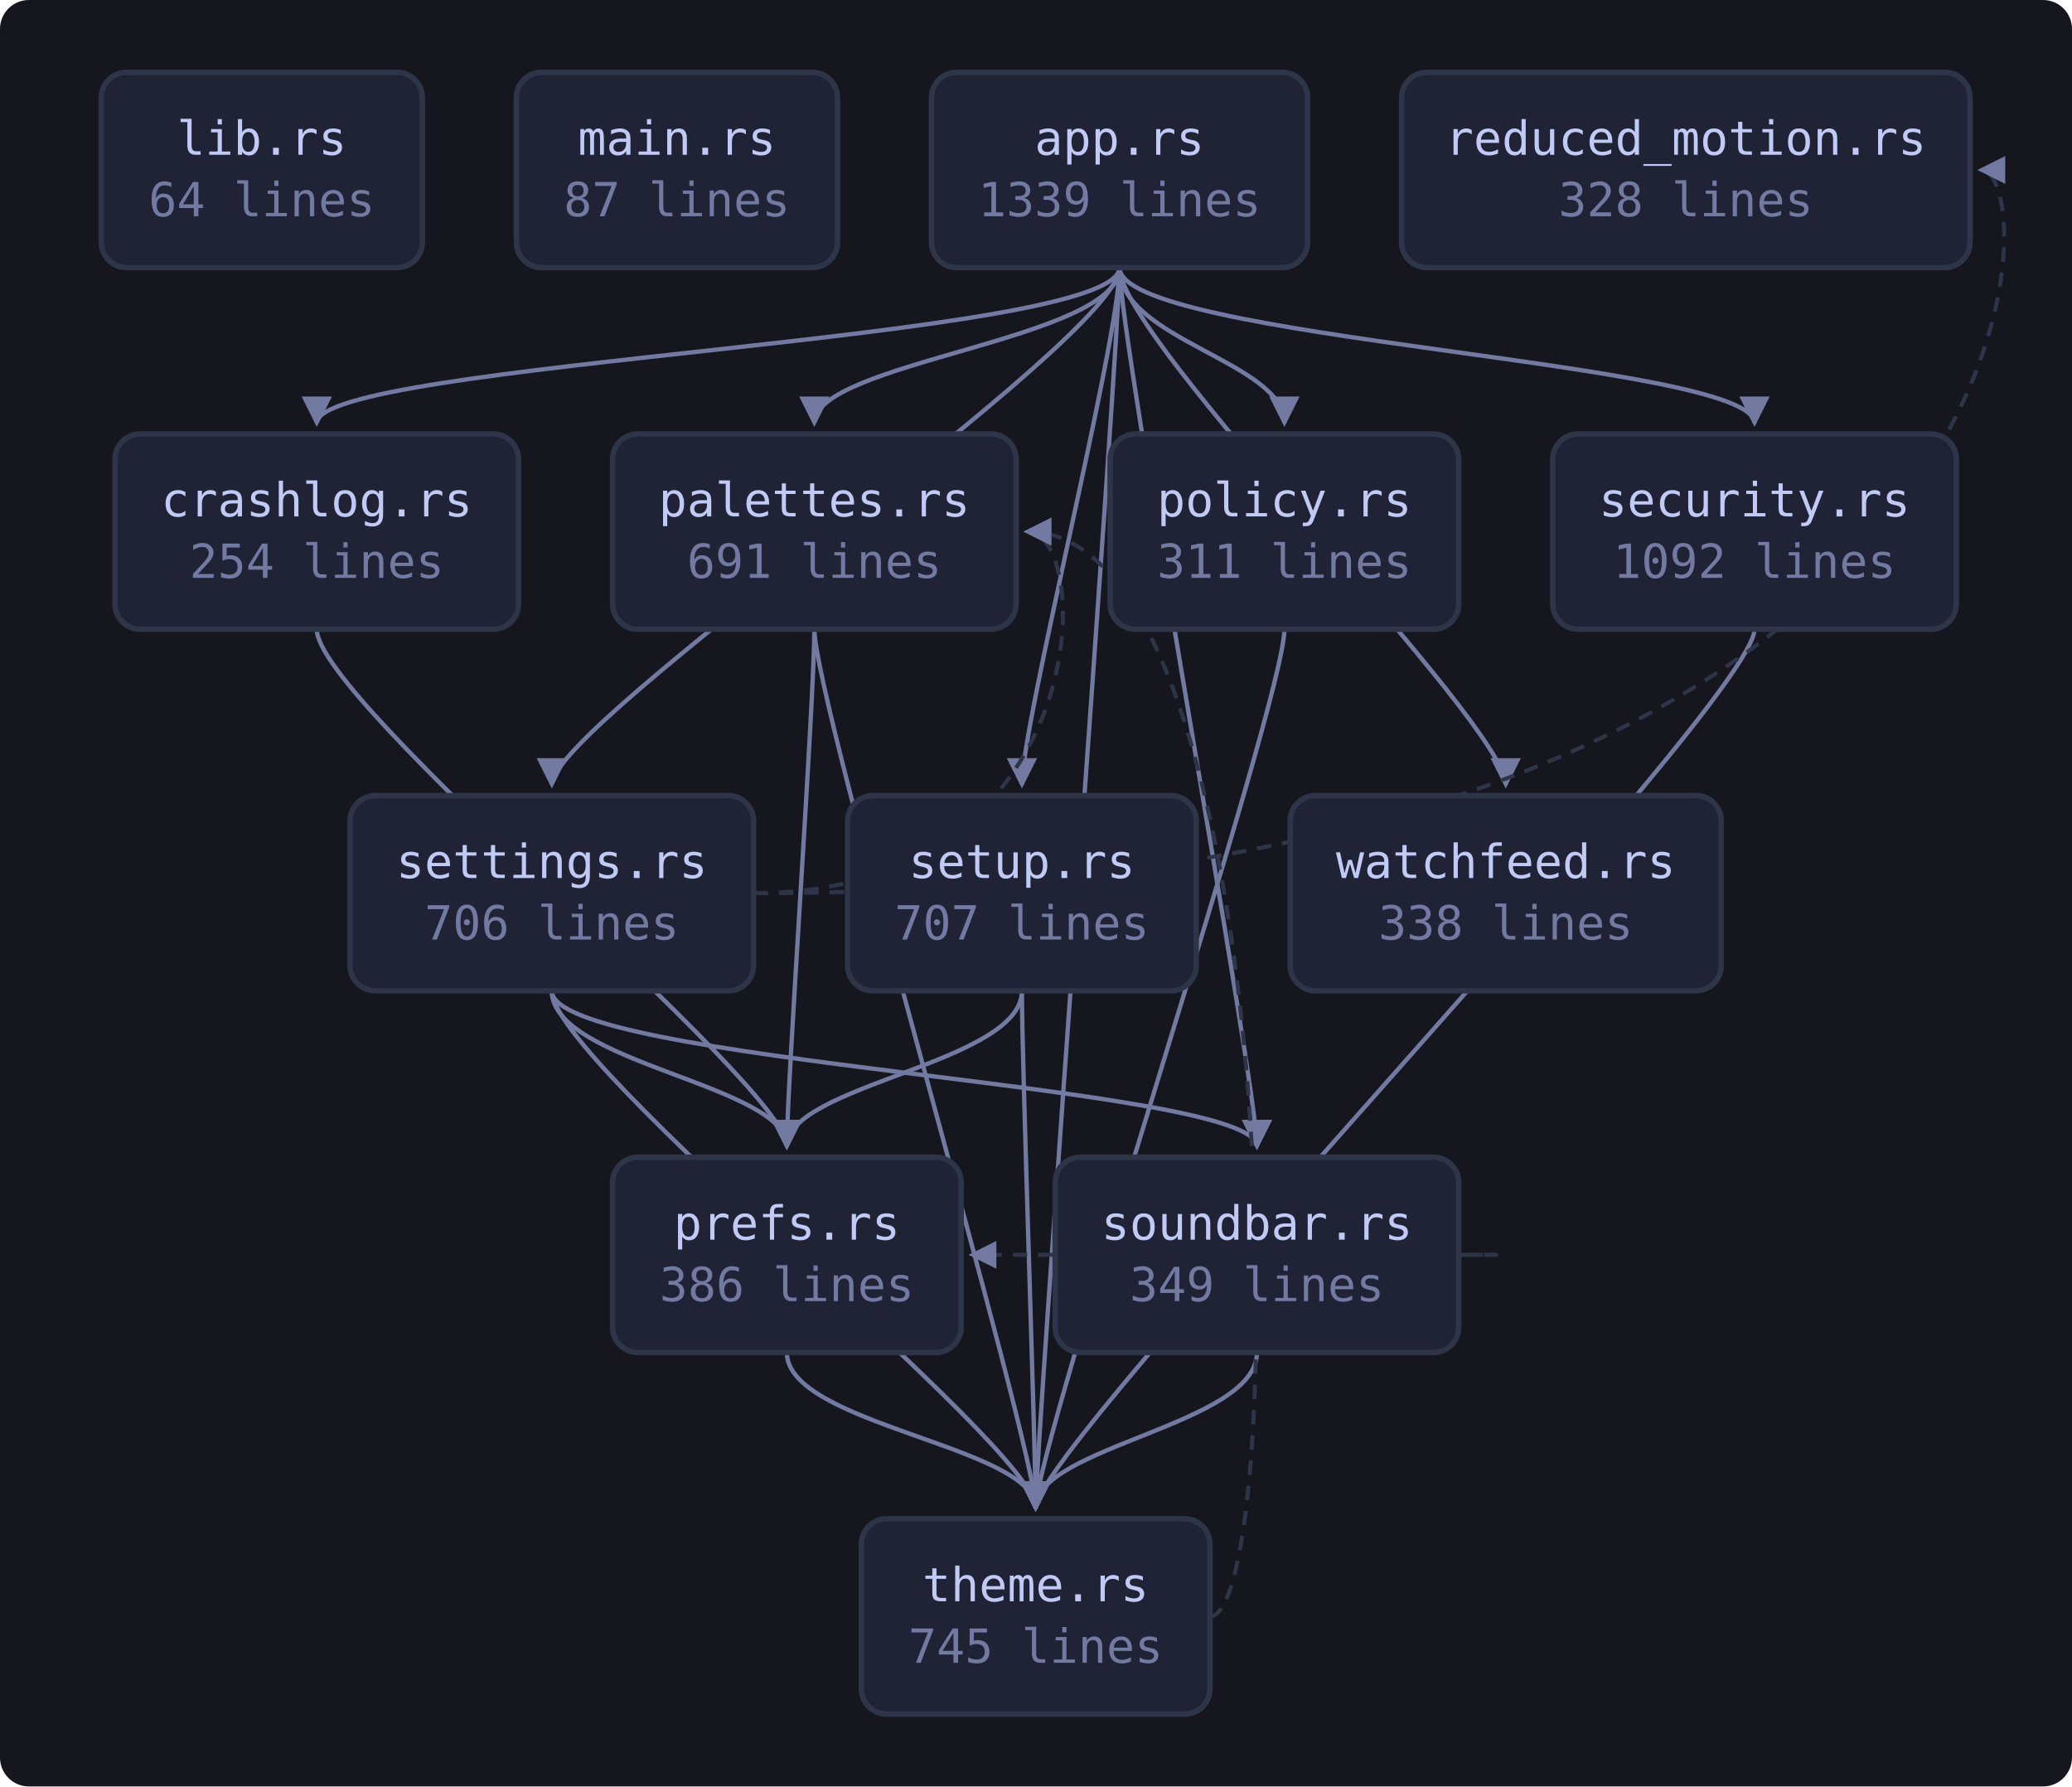
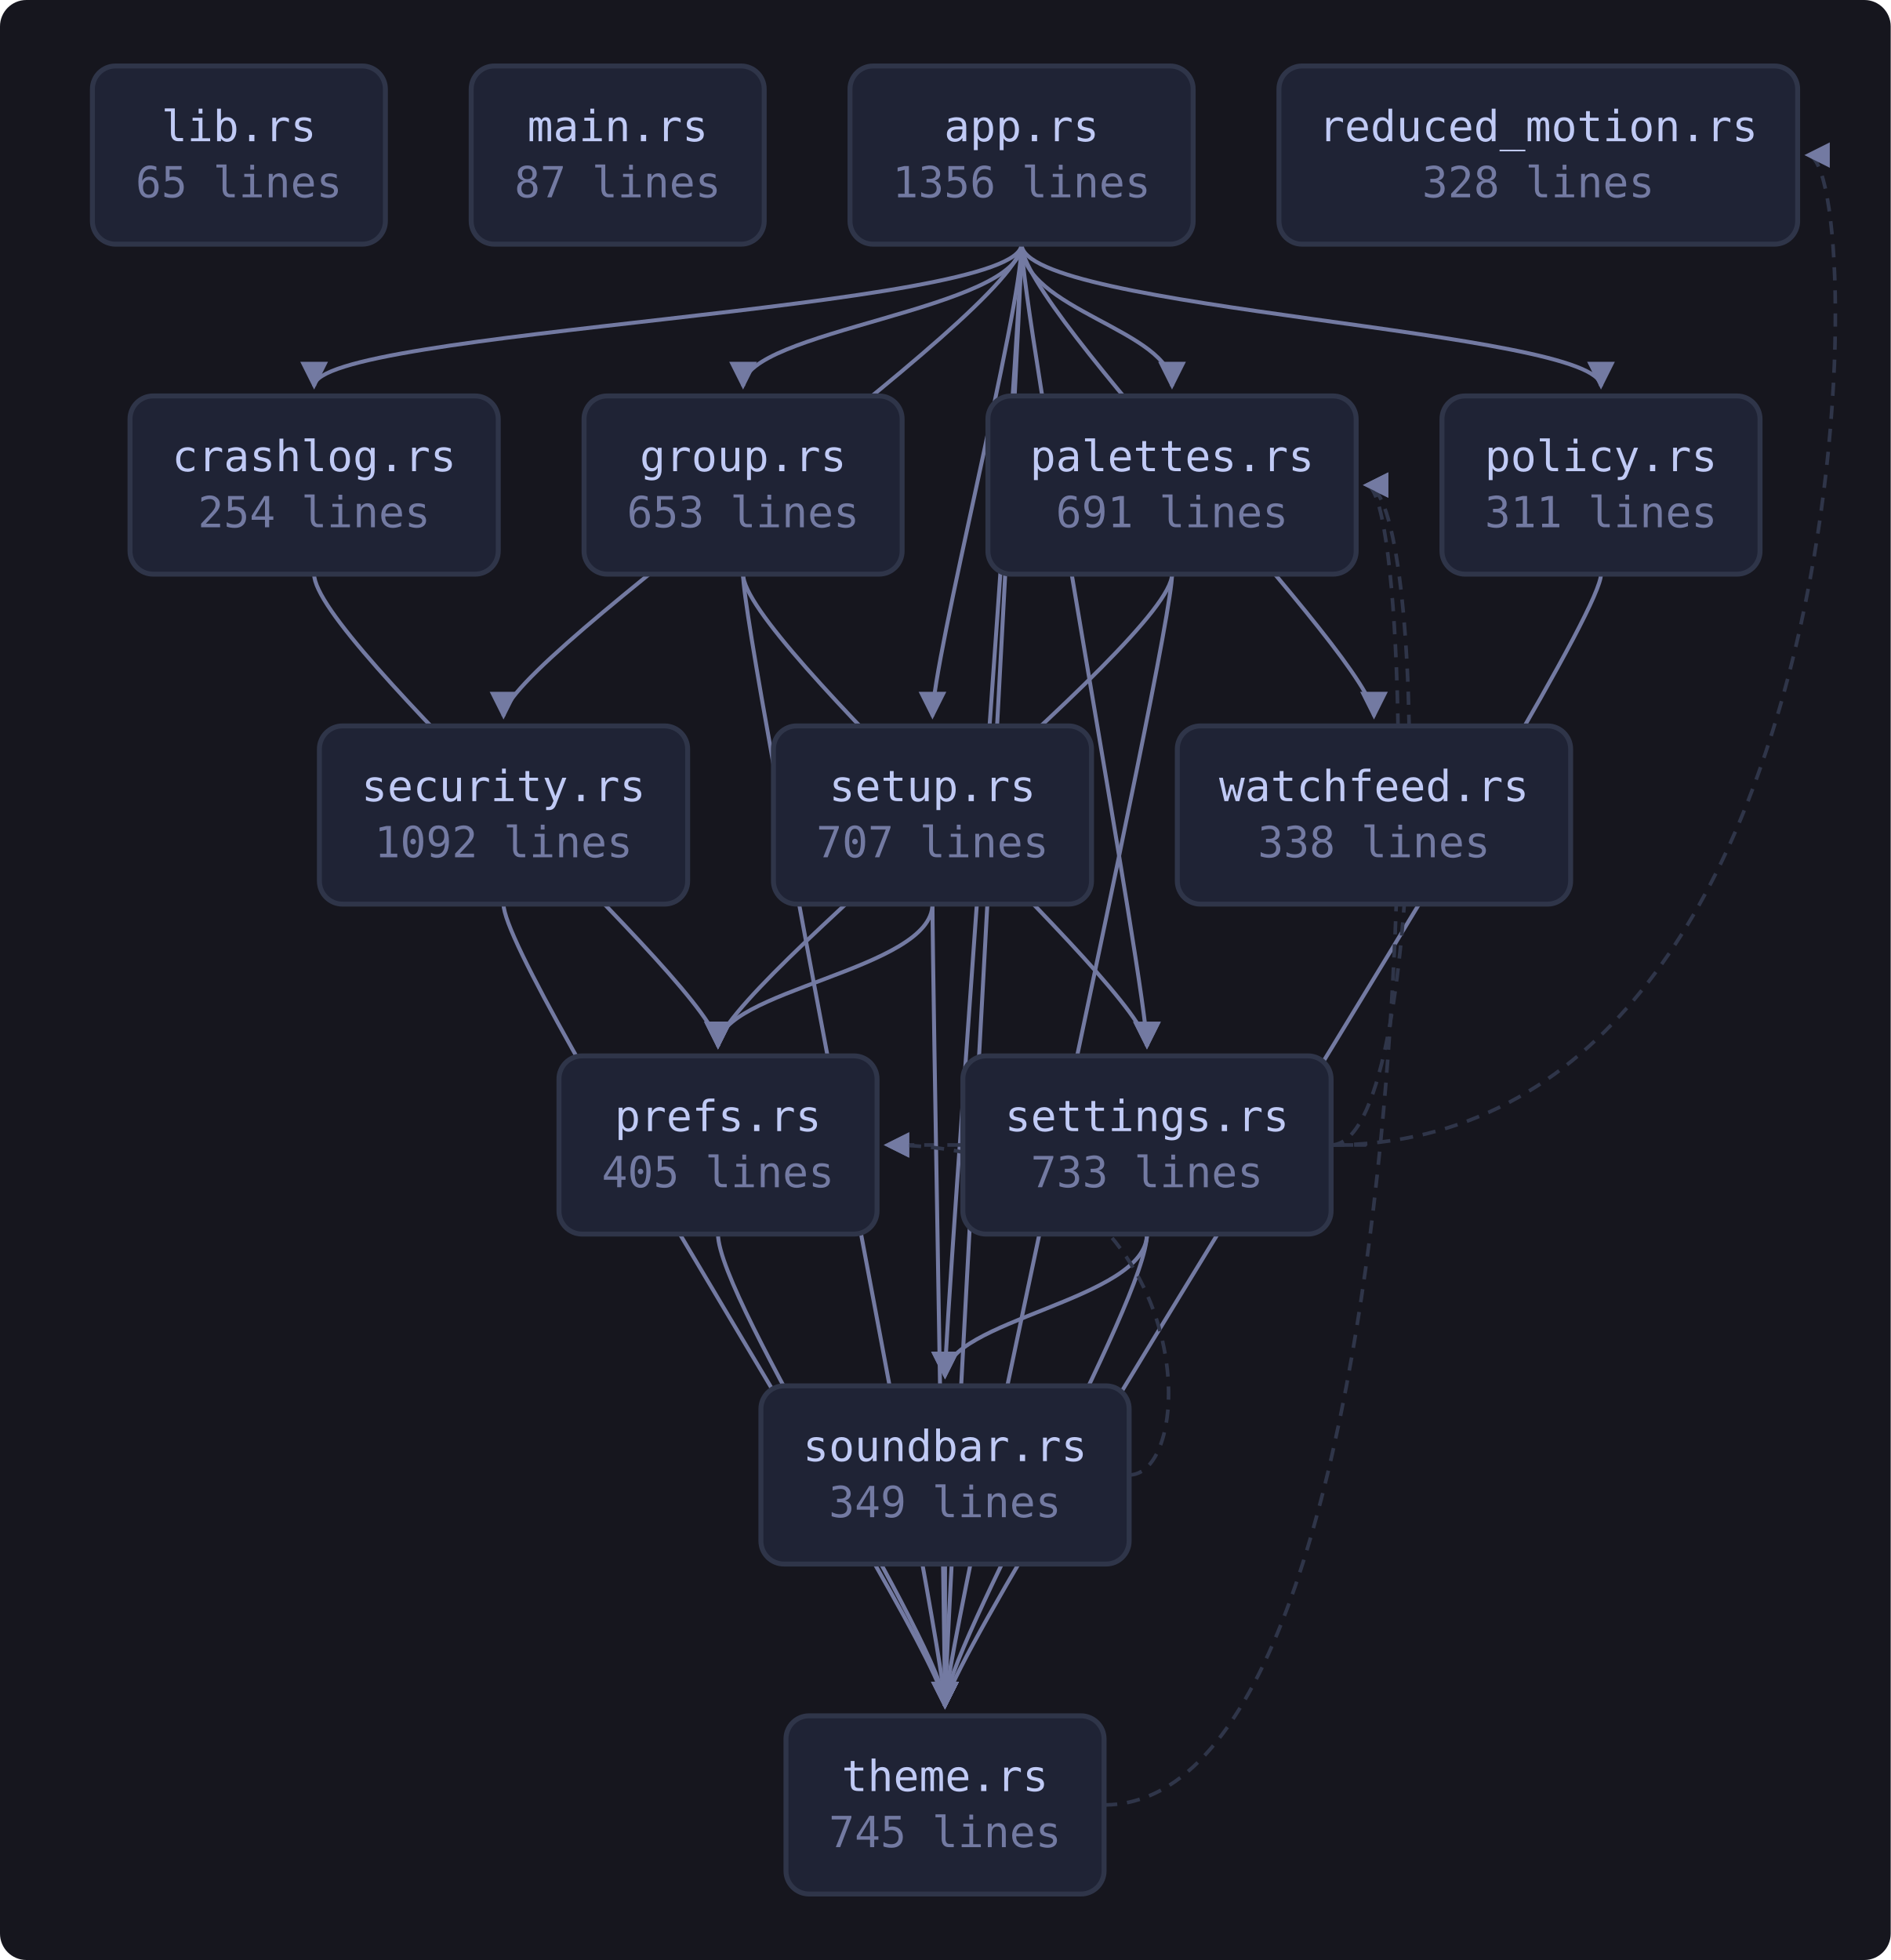
- <svg xmlns="http://www.w3.org/2000/svg" viewBox="0 0 573 494" width="573" height="494" style="max-width:100%;height:auto" role="img" aria-label="flowchart">
+ <svg xmlns="http://www.w3.org/2000/svg" viewBox="0 0 573 594" width="573" height="594" style="max-width:100%;height:auto" role="img" aria-label="flowchart">
  <defs>
    <marker id="a" viewBox="0 0 8 8" refX="7" refY="4" markerWidth="7" markerHeight="7" orient="auto-start-reverse">
      <path d="M0 0 L8 4 L0 8 z" fill="var(--muted, #737aa2)" />
    </marker>
  </defs>
-   <rect x="0" y="0" width="573" height="494" fill="var(--bg-inset, #16161e)" rx="8" />
-   <path d="M309.6 74.0 C 309.6 94.0, 87.6 100.0, 87.6 117.0" fill="none" stroke="var(--muted, #737aa2)" stroke-width="1.2" marker-end="url(#a)" />
+   <rect x="0" y="0" width="573" height="594" fill="var(--bg-inset, #16161e)" rx="8" />
+   <path d="M309.6 74.0 C 309.6 94.0, 95.2 100.0, 95.2 117.0" fill="none" stroke="var(--muted, #737aa2)" stroke-width="1.2" marker-end="url(#a)" />
  <path d="M309.6 74.0 C 309.6 94.0, 225.2 100.0, 225.2 117.0" fill="none" stroke="var(--muted, #737aa2)" stroke-width="1.2" marker-end="url(#a)" />
  <path d="M309.6 74.0 C 309.6 94.0, 355.2 100.0, 355.2 117.0" fill="none" stroke="var(--muted, #737aa2)" stroke-width="1.2" marker-end="url(#a)" />
  <path d="M309.6 74.0 C 309.6 94.0, 485.2 100.0, 485.2 117.0" fill="none" stroke="var(--muted, #737aa2)" stroke-width="1.2" marker-end="url(#a)" />
  <path d="M309.6 74.0 C 309.6 94.0, 152.6 200.0, 152.6 217.0" fill="none" stroke="var(--muted, #737aa2)" stroke-width="1.2" marker-end="url(#a)" />
+   <path d="M309.6 74.0 C 309.6 94.0, 347.6 300.0, 347.6 317.0" fill="none" stroke="var(--muted, #737aa2)" stroke-width="1.2" marker-end="url(#a)" />
  <path d="M309.6 74.0 C 309.6 94.0, 282.6 200.0, 282.6 217.0" fill="none" stroke="var(--muted, #737aa2)" stroke-width="1.2" marker-end="url(#a)" />
-   <path d="M309.6 74.0 C 309.6 94.0, 347.6 300.0, 347.6 317.0" fill="none" stroke="var(--muted, #737aa2)" stroke-width="1.2" marker-end="url(#a)" />
  <path d="M309.6 74.0 C 309.6 94.0, 286.4 400.0, 286.4 417.0" fill="none" stroke="var(--muted, #737aa2)" stroke-width="1.2" marker-end="url(#a)" />
+   <path d="M309.6 74.0 C 309.6 94.0, 286.4 500.0, 286.4 517.0" fill="none" stroke="var(--muted, #737aa2)" stroke-width="1.2" marker-end="url(#a)" />
  <path d="M309.6 74.0 C 309.6 94.0, 416.4 200.0, 416.4 217.0" fill="none" stroke="var(--muted, #737aa2)" stroke-width="1.2" marker-end="url(#a)" />
-   <path d="M87.6 174.0 C 87.6 194.0, 217.6 300.0, 217.6 317.0" fill="none" stroke="var(--muted, #737aa2)" stroke-width="1.2" marker-end="url(#a)" />
-   <path d="M225.2 174.0 C 225.2 194.0, 217.6 300.0, 217.6 317.0" fill="none" stroke="var(--muted, #737aa2)" stroke-width="1.2" marker-end="url(#a)" />
-   <path d="M225.2 174.0 C 225.2 194.0, 286.4 400.0, 286.4 417.0" fill="none" stroke="var(--muted, #737aa2)" stroke-width="1.2" marker-end="url(#a)" />
-   <path d="M355.2 174.0 C 355.2 194.0, 286.4 400.0, 286.4 417.0" fill="none" stroke="var(--muted, #737aa2)" stroke-width="1.2" marker-end="url(#a)" />
-   <path d="M217.6 374.0 C 217.6 394.0, 286.4 400.0, 286.4 417.0" fill="none" stroke="var(--muted, #737aa2)" stroke-width="1.2" marker-end="url(#a)" />
-   <path d="M485.2 174.0 C 485.2 194.0, 286.4 400.0, 286.4 417.0" fill="none" stroke="var(--muted, #737aa2)" stroke-width="1.2" marker-end="url(#a)" />
-   <path d="M208.4 247.0 C 303.0 247.0, 303.0 147.0, 284.0 147.0" fill="none" stroke="var(--border, #2f3549)" stroke-width="1.1" stroke-dasharray="4 3" marker-end="url(#a)" />
-   <path d="M152.6 274.0 C 152.6 294.0, 217.6 300.0, 217.6 317.0" fill="none" stroke="var(--muted, #737aa2)" stroke-width="1.2" marker-end="url(#a)" />
-   <path d="M208.4 247.0 C 566.8 247.0, 566.8 47.0, 547.8 47.0" fill="none" stroke="var(--border, #2f3549)" stroke-width="1.1" stroke-dasharray="4 3" marker-end="url(#a)" />
-   <path d="M152.6 274.0 C 152.6 294.0, 347.6 300.0, 347.6 317.0" fill="none" stroke="var(--muted, #737aa2)" stroke-width="1.2" marker-end="url(#a)" />
-   <path d="M152.6 274.0 C 152.6 294.0, 286.4 400.0, 286.4 417.0" fill="none" stroke="var(--muted, #737aa2)" stroke-width="1.2" marker-end="url(#a)" />
+   <path d="M95.2 174.0 C 95.2 194.0, 217.6 300.0, 217.6 317.0" fill="none" stroke="var(--muted, #737aa2)" stroke-width="1.2" marker-end="url(#a)" />
+   <path d="M225.2 174.0 C 225.2 194.0, 347.6 300.0, 347.6 317.0" fill="none" stroke="var(--muted, #737aa2)" stroke-width="1.2" marker-end="url(#a)" />
+   <path d="M225.2 174.0 C 225.2 194.0, 286.4 500.0, 286.4 517.0" fill="none" stroke="var(--muted, #737aa2)" stroke-width="1.2" marker-end="url(#a)" />
+   <path d="M355.2 174.0 C 355.2 194.0, 217.6 300.0, 217.6 317.0" fill="none" stroke="var(--muted, #737aa2)" stroke-width="1.2" marker-end="url(#a)" />
+   <path d="M355.2 174.0 C 355.2 194.0, 286.4 500.0, 286.4 517.0" fill="none" stroke="var(--muted, #737aa2)" stroke-width="1.2" marker-end="url(#a)" />
+   <path d="M485.2 174.0 C 485.2 194.0, 286.4 500.0, 286.4 517.0" fill="none" stroke="var(--muted, #737aa2)" stroke-width="1.2" marker-end="url(#a)" />
+   <path d="M217.6 374.0 C 217.6 394.0, 286.4 500.0, 286.4 517.0" fill="none" stroke="var(--muted, #737aa2)" stroke-width="1.2" marker-end="url(#a)" />
+   <path d="M152.6 274.0 C 152.6 294.0, 286.4 500.0, 286.4 517.0" fill="none" stroke="var(--muted, #737aa2)" stroke-width="1.2" marker-end="url(#a)" />
+   <path d="M403.4 347.0 C 433.0 347.0, 433.0 147.0, 414.0 147.0" fill="none" stroke="var(--border, #2f3549)" stroke-width="1.1" stroke-dasharray="4 3" marker-end="url(#a)" />
+   <path d="M403.4 347.0 C 425.4 347.0, 425.4 347.0, 268.8 347.0" fill="none" stroke="var(--border, #2f3549)" stroke-width="1.1" stroke-dasharray="4 3" marker-end="url(#a)" />
+   <path d="M403.4 347.0 C 566.8 347.0, 566.8 47.0, 547.8 47.0" fill="none" stroke="var(--border, #2f3549)" stroke-width="1.1" stroke-dasharray="4 3" marker-end="url(#a)" />
+   <path d="M347.6 374.0 C 347.6 394.0, 286.4 400.0, 286.4 417.0" fill="none" stroke="var(--muted, #737aa2)" stroke-width="1.2" marker-end="url(#a)" />
+   <path d="M347.6 374.0 C 347.6 394.0, 286.4 500.0, 286.4 517.0" fill="none" stroke="var(--muted, #737aa2)" stroke-width="1.2" marker-end="url(#a)" />
  <path d="M282.6 274.0 C 282.6 294.0, 217.6 300.0, 217.6 317.0" fill="none" stroke="var(--muted, #737aa2)" stroke-width="1.2" marker-end="url(#a)" />
-   <path d="M282.6 274.0 C 282.6 294.0, 286.4 400.0, 286.4 417.0" fill="none" stroke="var(--muted, #737aa2)" stroke-width="1.2" marker-end="url(#a)" />
-   <path d="M403.4 347.0 C 425.4 347.0, 425.4 347.0, 268.8 347.0" fill="none" stroke="var(--border, #2f3549)" stroke-width="1.1" stroke-dasharray="4 3" marker-end="url(#a)" />
-   <path d="M347.6 374.0 C 347.6 394.0, 286.4 400.0, 286.4 417.0" fill="none" stroke="var(--muted, #737aa2)" stroke-width="1.2" marker-end="url(#a)" />
-   <path d="M334.6 447.0 C 356.6 447.0, 356.6 147.0, 284.0 147.0" fill="none" stroke="var(--border, #2f3549)" stroke-width="1.1" stroke-dasharray="4 3" marker-end="url(#a)" />
+   <path d="M282.6 274.0 C 282.6 294.0, 286.4 500.0, 286.4 517.0" fill="none" stroke="var(--muted, #737aa2)" stroke-width="1.2" marker-end="url(#a)" />
+   <path d="M342.2 447.0 C 364.2 447.0, 364.2 347.0, 268.8 347.0" fill="none" stroke="var(--border, #2f3549)" stroke-width="1.1" stroke-dasharray="4 3" marker-end="url(#a)" />
+   <path d="M286.4 474.0 C 286.4 494.0, 286.4 500.0, 286.4 517.0" fill="none" stroke="var(--muted, #737aa2)" stroke-width="1.2" marker-end="url(#a)" />
+   <path d="M334.6 547.0 C 433.0 547.0, 433.0 147.0, 414.0 147.0" fill="none" stroke="var(--border, #2f3549)" stroke-width="1.1" stroke-dasharray="4 3" marker-end="url(#a)" />
  <a href="https://github.com/tilas01/veilvoice/blob/main/crates/veilvoice-gui/src/lib.rs" target="_blank" rel="noopener noreferrer">
    <rect x="28.0" y="20.0" width="88.8" height="54.0" rx="7" fill="var(--bg-soft, #1f2335)" stroke="var(--border, #2f3549)" stroke-width="1.5" />
    <text x="72.4" y="42.8" font-family="ui-monospace, SFMono-Regular, Menlo, Consolas, monospace" font-size="13" fill="var(--fg, #c0caf5)" text-anchor="middle">lib.rs</text>
-     <text x="72.4" y="59.8" font-family="ui-monospace, SFMono-Regular, Menlo, Consolas, monospace" font-size="13" fill="var(--muted, #737aa2)" text-anchor="middle">64 lines</text>
+     <text x="72.4" y="59.8" font-family="ui-monospace, SFMono-Regular, Menlo, Consolas, monospace" font-size="13" fill="var(--muted, #737aa2)" text-anchor="middle">65 lines</text>
  </a>
  <a href="https://github.com/tilas01/veilvoice/blob/main/crates/veilvoice-gui/src/main.rs" target="_blank" rel="noopener noreferrer">
    <rect x="142.8" y="20.0" width="88.8" height="54.0" rx="7" fill="var(--bg-soft, #1f2335)" stroke="var(--border, #2f3549)" stroke-width="1.5" />
    <text x="187.2" y="42.8" font-family="ui-monospace, SFMono-Regular, Menlo, Consolas, monospace" font-size="13" fill="var(--fg, #c0caf5)" text-anchor="middle">main.rs</text>
    <text x="187.2" y="59.8" font-family="ui-monospace, SFMono-Regular, Menlo, Consolas, monospace" font-size="13" fill="var(--muted, #737aa2)" text-anchor="middle">87 lines</text>
  </a>
  <a href="https://github.com/tilas01/veilvoice/blob/main/crates/veilvoice-gui/src/app.rs" target="_blank" rel="noopener noreferrer">
    <rect x="257.6" y="20.0" width="104.0" height="54.0" rx="7" fill="var(--bg-soft, #1f2335)" stroke="var(--border, #2f3549)" stroke-width="1.5" />
    <text x="309.6" y="42.8" font-family="ui-monospace, SFMono-Regular, Menlo, Consolas, monospace" font-size="13" fill="var(--fg, #c0caf5)" text-anchor="middle">app.rs</text>
-     <text x="309.6" y="59.8" font-family="ui-monospace, SFMono-Regular, Menlo, Consolas, monospace" font-size="13" fill="var(--muted, #737aa2)" text-anchor="middle">1339 lines</text>
+     <text x="309.6" y="59.8" font-family="ui-monospace, SFMono-Regular, Menlo, Consolas, monospace" font-size="13" fill="var(--muted, #737aa2)" text-anchor="middle">1356 lines</text>
  </a>
  <a href="https://github.com/tilas01/veilvoice/blob/main/crates/veilvoice-gui/src/crashlog.rs" target="_blank" rel="noopener noreferrer">
-     <rect x="31.8" y="120.0" width="111.6" height="54.0" rx="7" fill="var(--bg-soft, #1f2335)" stroke="var(--border, #2f3549)" stroke-width="1.5" />
-     <text x="87.6" y="142.8" font-family="ui-monospace, SFMono-Regular, Menlo, Consolas, monospace" font-size="13" fill="var(--fg, #c0caf5)" text-anchor="middle">crashlog.rs</text>
-     <text x="87.6" y="159.8" font-family="ui-monospace, SFMono-Regular, Menlo, Consolas, monospace" font-size="13" fill="var(--muted, #737aa2)" text-anchor="middle">254 lines</text>
+     <rect x="39.4" y="120.0" width="111.6" height="54.0" rx="7" fill="var(--bg-soft, #1f2335)" stroke="var(--border, #2f3549)" stroke-width="1.5" />
+     <text x="95.2" y="142.8" font-family="ui-monospace, SFMono-Regular, Menlo, Consolas, monospace" font-size="13" fill="var(--fg, #c0caf5)" text-anchor="middle">crashlog.rs</text>
+     <text x="95.2" y="159.8" font-family="ui-monospace, SFMono-Regular, Menlo, Consolas, monospace" font-size="13" fill="var(--muted, #737aa2)" text-anchor="middle">254 lines</text>
+   </a>
+   <a href="https://github.com/tilas01/veilvoice/blob/main/crates/veilvoice-gui/src/group.rs" target="_blank" rel="noopener noreferrer">
+     <rect x="177.0" y="120.0" width="96.4" height="54.0" rx="7" fill="var(--bg-soft, #1f2335)" stroke="var(--border, #2f3549)" stroke-width="1.5" />
+     <text x="225.2" y="142.8" font-family="ui-monospace, SFMono-Regular, Menlo, Consolas, monospace" font-size="13" fill="var(--fg, #c0caf5)" text-anchor="middle">group.rs</text>
+     <text x="225.2" y="159.8" font-family="ui-monospace, SFMono-Regular, Menlo, Consolas, monospace" font-size="13" fill="var(--muted, #737aa2)" text-anchor="middle">653 lines</text>
  </a>
  <a href="https://github.com/tilas01/veilvoice/blob/main/crates/veilvoice-gui/src/palettes.rs" target="_blank" rel="noopener noreferrer">
-     <rect x="169.4" y="120.0" width="111.6" height="54.0" rx="7" fill="var(--bg-soft, #1f2335)" stroke="var(--border, #2f3549)" stroke-width="1.5" />
-     <text x="225.2" y="142.8" font-family="ui-monospace, SFMono-Regular, Menlo, Consolas, monospace" font-size="13" fill="var(--fg, #c0caf5)" text-anchor="middle">palettes.rs</text>
-     <text x="225.2" y="159.8" font-family="ui-monospace, SFMono-Regular, Menlo, Consolas, monospace" font-size="13" fill="var(--muted, #737aa2)" text-anchor="middle">691 lines</text>
+     <rect x="299.4" y="120.0" width="111.6" height="54.0" rx="7" fill="var(--bg-soft, #1f2335)" stroke="var(--border, #2f3549)" stroke-width="1.5" />
+     <text x="355.2" y="142.8" font-family="ui-monospace, SFMono-Regular, Menlo, Consolas, monospace" font-size="13" fill="var(--fg, #c0caf5)" text-anchor="middle">palettes.rs</text>
+     <text x="355.2" y="159.8" font-family="ui-monospace, SFMono-Regular, Menlo, Consolas, monospace" font-size="13" fill="var(--muted, #737aa2)" text-anchor="middle">691 lines</text>
  </a>
  <a href="https://github.com/tilas01/veilvoice/blob/main/crates/veilvoice-gui/src/policy.rs" target="_blank" rel="noopener noreferrer">
-     <rect x="307.0" y="120.0" width="96.4" height="54.0" rx="7" fill="var(--bg-soft, #1f2335)" stroke="var(--border, #2f3549)" stroke-width="1.5" />
-     <text x="355.2" y="142.8" font-family="ui-monospace, SFMono-Regular, Menlo, Consolas, monospace" font-size="13" fill="var(--fg, #c0caf5)" text-anchor="middle">policy.rs</text>
-     <text x="355.2" y="159.8" font-family="ui-monospace, SFMono-Regular, Menlo, Consolas, monospace" font-size="13" fill="var(--muted, #737aa2)" text-anchor="middle">311 lines</text>
+     <rect x="437.0" y="120.0" width="96.4" height="54.0" rx="7" fill="var(--bg-soft, #1f2335)" stroke="var(--border, #2f3549)" stroke-width="1.5" />
+     <text x="485.2" y="142.8" font-family="ui-monospace, SFMono-Regular, Menlo, Consolas, monospace" font-size="13" fill="var(--fg, #c0caf5)" text-anchor="middle">policy.rs</text>
+     <text x="485.2" y="159.8" font-family="ui-monospace, SFMono-Regular, Menlo, Consolas, monospace" font-size="13" fill="var(--muted, #737aa2)" text-anchor="middle">311 lines</text>
  </a>
  <a href="https://github.com/tilas01/veilvoice/blob/main/crates/veilvoice-gui/src/prefs.rs" target="_blank" rel="noopener noreferrer">
    <rect x="169.4" y="320.0" width="96.4" height="54.0" rx="7" fill="var(--bg-soft, #1f2335)" stroke="var(--border, #2f3549)" stroke-width="1.5" />
    <text x="217.6" y="342.8" font-family="ui-monospace, SFMono-Regular, Menlo, Consolas, monospace" font-size="13" fill="var(--fg, #c0caf5)" text-anchor="middle">prefs.rs</text>
-     <text x="217.6" y="359.8" font-family="ui-monospace, SFMono-Regular, Menlo, Consolas, monospace" font-size="13" fill="var(--muted, #737aa2)" text-anchor="middle">386 lines</text>
+     <text x="217.6" y="359.8" font-family="ui-monospace, SFMono-Regular, Menlo, Consolas, monospace" font-size="13" fill="var(--muted, #737aa2)" text-anchor="middle">405 lines</text>
  </a>
  <a href="https://github.com/tilas01/veilvoice/blob/main/crates/veilvoice-gui/src/reduced_motion.rs" target="_blank" rel="noopener noreferrer">
    <rect x="387.6" y="20.0" width="157.2" height="54.0" rx="7" fill="var(--bg-soft, #1f2335)" stroke="var(--border, #2f3549)" stroke-width="1.5" />
    <text x="466.2" y="42.8" font-family="ui-monospace, SFMono-Regular, Menlo, Consolas, monospace" font-size="13" fill="var(--fg, #c0caf5)" text-anchor="middle">reduced_motion.rs</text>
    <text x="466.2" y="59.8" font-family="ui-monospace, SFMono-Regular, Menlo, Consolas, monospace" font-size="13" fill="var(--muted, #737aa2)" text-anchor="middle">328 lines</text>
  </a>
  <a href="https://github.com/tilas01/veilvoice/blob/main/crates/veilvoice-gui/src/security.rs" target="_blank" rel="noopener noreferrer">
-     <rect x="429.4" y="120.0" width="111.6" height="54.0" rx="7" fill="var(--bg-soft, #1f2335)" stroke="var(--border, #2f3549)" stroke-width="1.5" />
-     <text x="485.2" y="142.8" font-family="ui-monospace, SFMono-Regular, Menlo, Consolas, monospace" font-size="13" fill="var(--fg, #c0caf5)" text-anchor="middle">security.rs</text>
-     <text x="485.2" y="159.8" font-family="ui-monospace, SFMono-Regular, Menlo, Consolas, monospace" font-size="13" fill="var(--muted, #737aa2)" text-anchor="middle">1092 lines</text>
+     <rect x="96.8" y="220.0" width="111.6" height="54.0" rx="7" fill="var(--bg-soft, #1f2335)" stroke="var(--border, #2f3549)" stroke-width="1.5" />
+     <text x="152.6" y="242.8" font-family="ui-monospace, SFMono-Regular, Menlo, Consolas, monospace" font-size="13" fill="var(--fg, #c0caf5)" text-anchor="middle">security.rs</text>
+     <text x="152.6" y="259.8" font-family="ui-monospace, SFMono-Regular, Menlo, Consolas, monospace" font-size="13" fill="var(--muted, #737aa2)" text-anchor="middle">1092 lines</text>
  </a>
  <a href="https://github.com/tilas01/veilvoice/blob/main/crates/veilvoice-gui/src/settings.rs" target="_blank" rel="noopener noreferrer">
-     <rect x="96.8" y="220.0" width="111.6" height="54.0" rx="7" fill="var(--bg-soft, #1f2335)" stroke="var(--border, #2f3549)" stroke-width="1.5" />
-     <text x="152.6" y="242.8" font-family="ui-monospace, SFMono-Regular, Menlo, Consolas, monospace" font-size="13" fill="var(--fg, #c0caf5)" text-anchor="middle">settings.rs</text>
-     <text x="152.6" y="259.8" font-family="ui-monospace, SFMono-Regular, Menlo, Consolas, monospace" font-size="13" fill="var(--muted, #737aa2)" text-anchor="middle">706 lines</text>
+     <rect x="291.8" y="320.0" width="111.6" height="54.0" rx="7" fill="var(--bg-soft, #1f2335)" stroke="var(--border, #2f3549)" stroke-width="1.5" />
+     <text x="347.6" y="342.8" font-family="ui-monospace, SFMono-Regular, Menlo, Consolas, monospace" font-size="13" fill="var(--fg, #c0caf5)" text-anchor="middle">settings.rs</text>
+     <text x="347.6" y="359.8" font-family="ui-monospace, SFMono-Regular, Menlo, Consolas, monospace" font-size="13" fill="var(--muted, #737aa2)" text-anchor="middle">733 lines</text>
  </a>
  <a href="https://github.com/tilas01/veilvoice/blob/main/crates/veilvoice-gui/src/setup.rs" target="_blank" rel="noopener noreferrer">
    <rect x="234.4" y="220.0" width="96.4" height="54.0" rx="7" fill="var(--bg-soft, #1f2335)" stroke="var(--border, #2f3549)" stroke-width="1.5" />
    <text x="282.6" y="242.8" font-family="ui-monospace, SFMono-Regular, Menlo, Consolas, monospace" font-size="13" fill="var(--fg, #c0caf5)" text-anchor="middle">setup.rs</text>
    <text x="282.6" y="259.8" font-family="ui-monospace, SFMono-Regular, Menlo, Consolas, monospace" font-size="13" fill="var(--muted, #737aa2)" text-anchor="middle">707 lines</text>
  </a>
  <a href="https://github.com/tilas01/veilvoice/blob/main/crates/veilvoice-gui/src/soundbar.rs" target="_blank" rel="noopener noreferrer">
-     <rect x="291.8" y="320.0" width="111.6" height="54.0" rx="7" fill="var(--bg-soft, #1f2335)" stroke="var(--border, #2f3549)" stroke-width="1.5" />
-     <text x="347.6" y="342.8" font-family="ui-monospace, SFMono-Regular, Menlo, Consolas, monospace" font-size="13" fill="var(--fg, #c0caf5)" text-anchor="middle">soundbar.rs</text>
-     <text x="347.6" y="359.8" font-family="ui-monospace, SFMono-Regular, Menlo, Consolas, monospace" font-size="13" fill="var(--muted, #737aa2)" text-anchor="middle">349 lines</text>
+     <rect x="230.6" y="420.0" width="111.6" height="54.0" rx="7" fill="var(--bg-soft, #1f2335)" stroke="var(--border, #2f3549)" stroke-width="1.5" />
+     <text x="286.4" y="442.8" font-family="ui-monospace, SFMono-Regular, Menlo, Consolas, monospace" font-size="13" fill="var(--fg, #c0caf5)" text-anchor="middle">soundbar.rs</text>
+     <text x="286.4" y="459.8" font-family="ui-monospace, SFMono-Regular, Menlo, Consolas, monospace" font-size="13" fill="var(--muted, #737aa2)" text-anchor="middle">349 lines</text>
  </a>
  <a href="https://github.com/tilas01/veilvoice/blob/main/crates/veilvoice-gui/src/theme.rs" target="_blank" rel="noopener noreferrer">
-     <rect x="238.2" y="420.0" width="96.4" height="54.0" rx="7" fill="var(--bg-soft, #1f2335)" stroke="var(--border, #2f3549)" stroke-width="1.5" />
-     <text x="286.4" y="442.8" font-family="ui-monospace, SFMono-Regular, Menlo, Consolas, monospace" font-size="13" fill="var(--fg, #c0caf5)" text-anchor="middle">theme.rs</text>
-     <text x="286.4" y="459.8" font-family="ui-monospace, SFMono-Regular, Menlo, Consolas, monospace" font-size="13" fill="var(--muted, #737aa2)" text-anchor="middle">745 lines</text>
+     <rect x="238.2" y="520.0" width="96.4" height="54.0" rx="7" fill="var(--bg-soft, #1f2335)" stroke="var(--border, #2f3549)" stroke-width="1.5" />
+     <text x="286.4" y="542.8" font-family="ui-monospace, SFMono-Regular, Menlo, Consolas, monospace" font-size="13" fill="var(--fg, #c0caf5)" text-anchor="middle">theme.rs</text>
+     <text x="286.4" y="559.8" font-family="ui-monospace, SFMono-Regular, Menlo, Consolas, monospace" font-size="13" fill="var(--muted, #737aa2)" text-anchor="middle">745 lines</text>
  </a>
  <a href="https://github.com/tilas01/veilvoice/blob/main/crates/veilvoice-gui/src/watchfeed.rs" target="_blank" rel="noopener noreferrer">
    <rect x="356.8" y="220.0" width="119.2" height="54.0" rx="7" fill="var(--bg-soft, #1f2335)" stroke="var(--border, #2f3549)" stroke-width="1.5" />
    <text x="416.4" y="242.8" font-family="ui-monospace, SFMono-Regular, Menlo, Consolas, monospace" font-size="13" fill="var(--fg, #c0caf5)" text-anchor="middle">watchfeed.rs</text>
    <text x="416.4" y="259.8" font-family="ui-monospace, SFMono-Regular, Menlo, Consolas, monospace" font-size="13" fill="var(--muted, #737aa2)" text-anchor="middle">338 lines</text>
  </a>
</svg>
